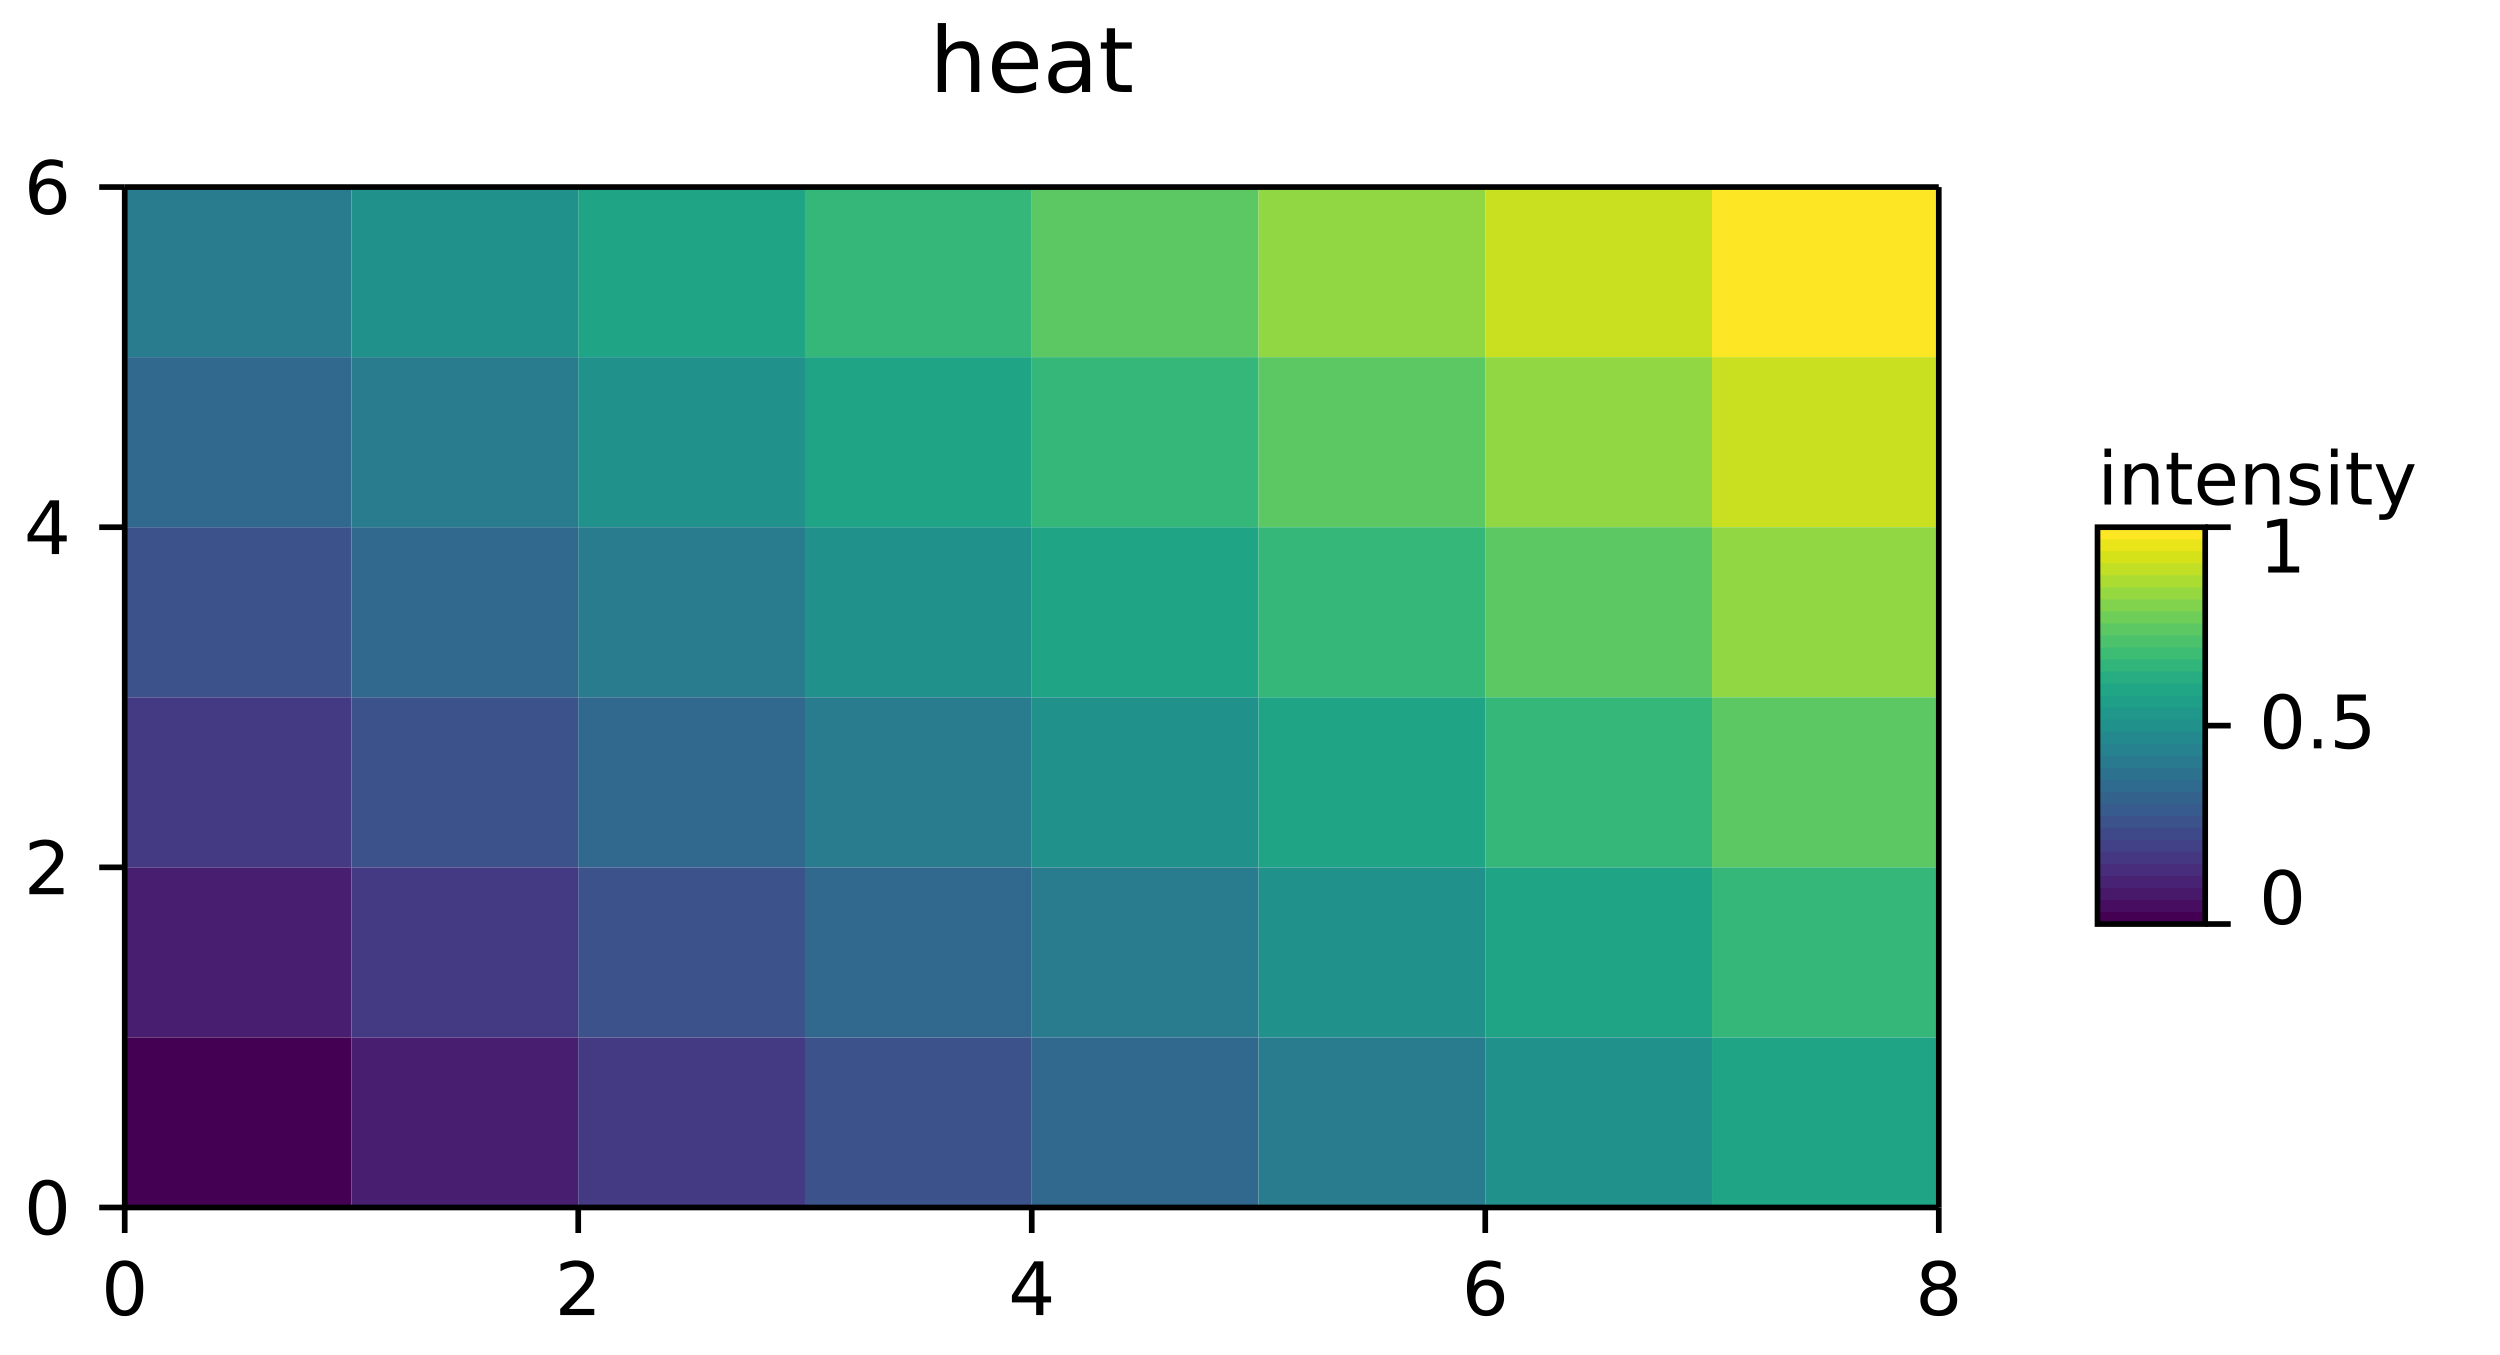
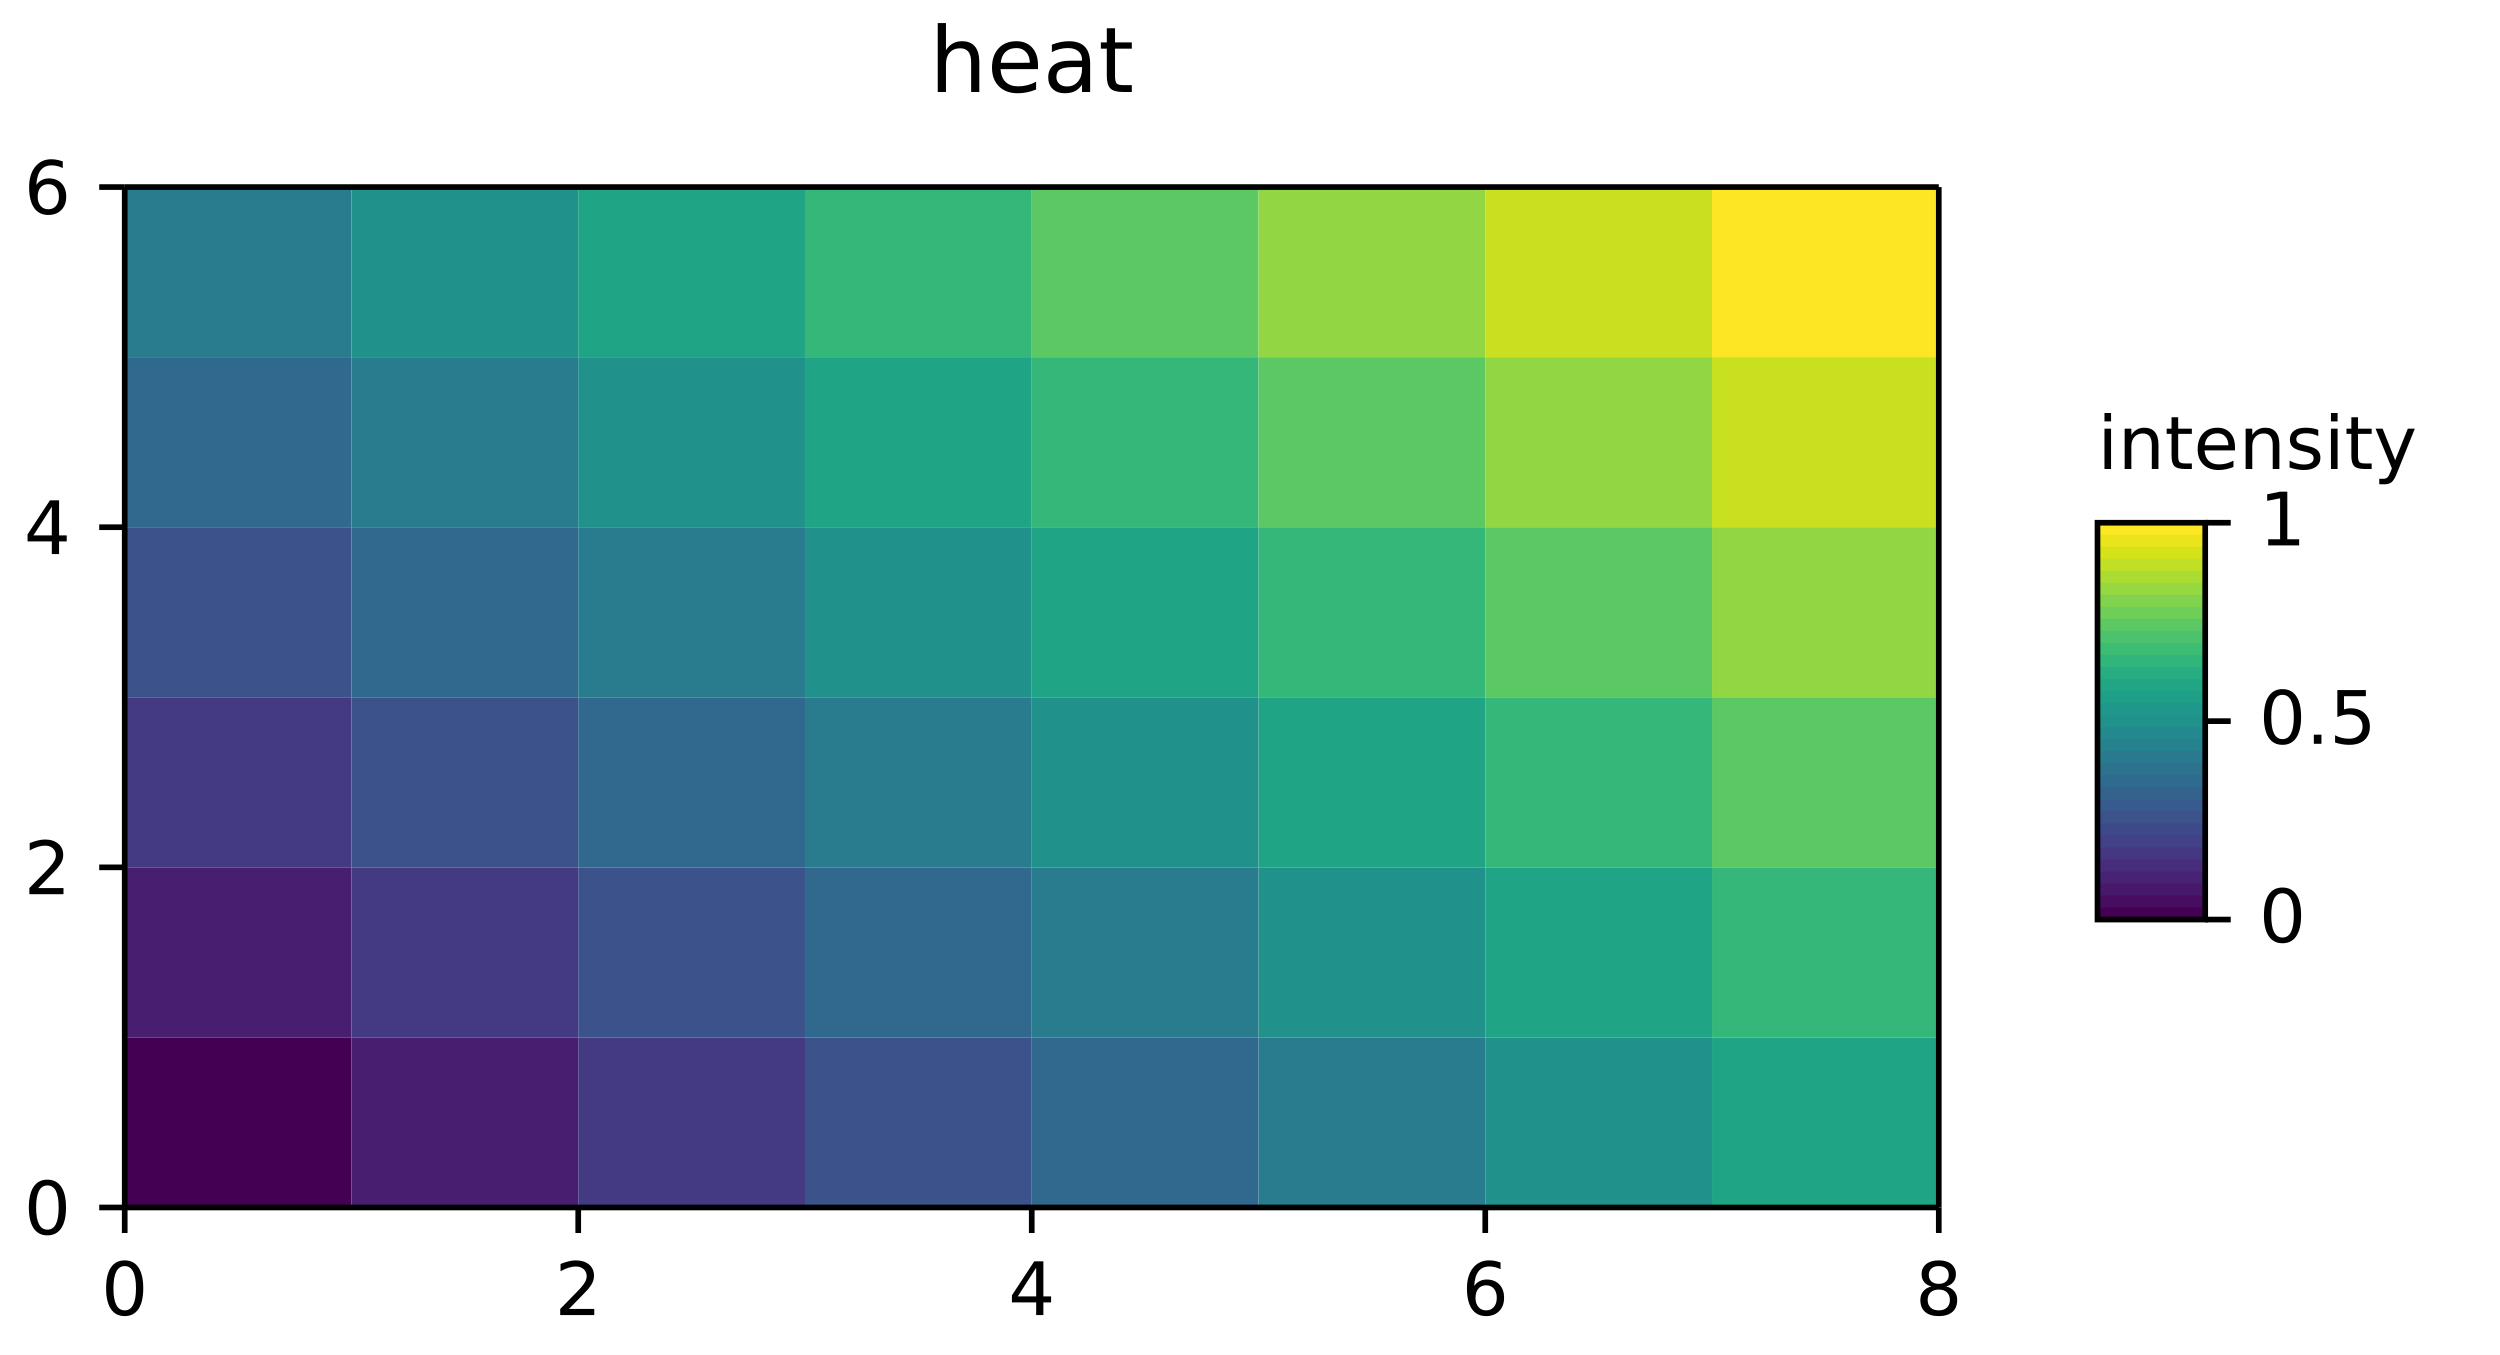
- <svg xmlns="http://www.w3.org/2000/svg" width="441" height="239" viewBox="0 0 441 239" font-family="DejaVu Sans, Bitstream Vera Sans, Verdana, Arial, sans-serif" font-size="11" data-plotlet-version="0.6.2" data-plotlet-schema="2" data-plotlet-kind="layout">
+ <svg xmlns="http://www.w3.org/2000/svg" width="441" height="239" viewBox="0 0 441 239" font-family="DejaVu Sans, Bitstream Vera Sans, Verdana, Arial, sans-serif" font-size="11" data-plotlet-version="0.6.4" data-plotlet-schema="2" data-plotlet-kind="layout">
  <rect width="441" height="239" fill="#fff" />
  <g transform="translate(4,4)">
    <g transform="translate(18.00,29.00)" data-plotlet-kind="panel" data-plotlet-title="heat" data-plotlet-xscale="linear" data-plotlet-yscale="linear" data-plotlet-xlim="0,8" data-plotlet-ylim="0,6" data-plotlet-panel-bbox="4,4,342,231" data-plotlet-data-area="18,29,320,180">
      <svg x="0" y="0" width="320" height="180" overflow="hidden">
        <g class="plotlet-artist" data-plotlet-type="image_cmap" data-plotlet-index="0" data-plotlet-rows="6" data-plotlet-cols="8" data-plotlet-vmin="0" data-plotlet-vmax="1" data-plotlet-cmap="viridis" data-plotlet-data-encoding="rects">
          <rect x="0.00" y="0.00" width="40.00" height="30.00" fill="rgb(40,124,142)" />
          <rect x="40.00" y="0.00" width="40.00" height="30.00" fill="rgb(33,145,140)" />
          <rect x="80.00" y="0.00" width="40.00" height="30.00" fill="rgb(32,164,134)" />
          <rect x="120.00" y="0.00" width="40.00" height="30.00" fill="rgb(53,183,121)" />
          <rect x="160.00" y="0.00" width="40.00" height="30.00" fill="rgb(92,200,99)" />
          <rect x="200.00" y="0.00" width="40.00" height="30.00" fill="rgb(144,215,67)" />
          <rect x="240.00" y="0.00" width="40.00" height="30.00" fill="rgb(200,224,32)" />
          <rect x="280.00" y="0.00" width="40.00" height="30.00" fill="rgb(253,231,37)" />
          <rect x="0.00" y="30.00" width="40.00" height="30.00" fill="rgb(49,104,142)" />
          <rect x="40.00" y="30.00" width="40.00" height="30.00" fill="rgb(40,124,142)" />
          <rect x="80.00" y="30.00" width="40.00" height="30.00" fill="rgb(33,145,140)" />
          <rect x="120.00" y="30.00" width="40.00" height="30.00" fill="rgb(32,164,134)" />
          <rect x="160.00" y="30.00" width="40.00" height="30.00" fill="rgb(53,183,121)" />
          <rect x="200.00" y="30.00" width="40.00" height="30.00" fill="rgb(92,200,99)" />
          <rect x="240.00" y="30.00" width="40.00" height="30.00" fill="rgb(144,215,67)" />
          <rect x="280.00" y="30.00" width="40.00" height="30.00" fill="rgb(200,224,32)" />
          <rect x="0.00" y="60.00" width="40.00" height="30.00" fill="rgb(59,82,139)" />
          <rect x="40.00" y="60.00" width="40.00" height="30.00" fill="rgb(49,104,142)" />
          <rect x="80.00" y="60.00" width="40.00" height="30.00" fill="rgb(40,124,142)" />
          <rect x="120.00" y="60.00" width="40.00" height="30.00" fill="rgb(33,145,140)" />
          <rect x="160.00" y="60.00" width="40.00" height="30.00" fill="rgb(32,164,134)" />
          <rect x="200.00" y="60.00" width="40.00" height="30.00" fill="rgb(53,183,121)" />
          <rect x="240.00" y="60.00" width="40.00" height="30.00" fill="rgb(92,200,99)" />
          <rect x="280.00" y="60.00" width="40.00" height="30.00" fill="rgb(144,215,67)" />
          <rect x="0.00" y="90.00" width="40.00" height="30.00" fill="rgb(68,58,131)" />
          <rect x="40.00" y="90.00" width="40.00" height="30.00" fill="rgb(59,82,139)" />
          <rect x="80.00" y="90.00" width="40.00" height="30.00" fill="rgb(49,104,142)" />
          <rect x="120.00" y="90.00" width="40.00" height="30.00" fill="rgb(40,124,142)" />
          <rect x="160.00" y="90.00" width="40.00" height="30.00" fill="rgb(33,145,140)" />
          <rect x="200.00" y="90.00" width="40.00" height="30.00" fill="rgb(32,164,134)" />
          <rect x="240.00" y="90.00" width="40.00" height="30.00" fill="rgb(53,183,121)" />
          <rect x="280.00" y="90.00" width="40.00" height="30.00" fill="rgb(92,200,99)" />
          <rect x="0.00" y="120.00" width="40.00" height="30.00" fill="rgb(72,31,112)" />
          <rect x="40.00" y="120.00" width="40.00" height="30.00" fill="rgb(68,58,131)" />
          <rect x="80.00" y="120.00" width="40.00" height="30.00" fill="rgb(59,82,139)" />
          <rect x="120.00" y="120.00" width="40.00" height="30.00" fill="rgb(49,104,142)" />
          <rect x="160.00" y="120.00" width="40.00" height="30.00" fill="rgb(40,124,142)" />
          <rect x="200.00" y="120.00" width="40.00" height="30.00" fill="rgb(33,145,140)" />
          <rect x="240.00" y="120.00" width="40.00" height="30.00" fill="rgb(32,164,134)" />
          <rect x="280.00" y="120.00" width="40.00" height="30.00" fill="rgb(53,183,121)" />
          <rect x="0.00" y="150.00" width="40.00" height="30.00" fill="rgb(68,1,84)" />
          <rect x="40.00" y="150.00" width="40.00" height="30.00" fill="rgb(72,31,112)" />
          <rect x="80.00" y="150.00" width="40.00" height="30.00" fill="rgb(68,58,131)" />
          <rect x="120.00" y="150.00" width="40.00" height="30.00" fill="rgb(59,82,139)" />
          <rect x="160.00" y="150.00" width="40.00" height="30.00" fill="rgb(49,104,142)" />
          <rect x="200.00" y="150.00" width="40.00" height="30.00" fill="rgb(40,124,142)" />
          <rect x="240.00" y="150.00" width="40.00" height="30.00" fill="rgb(33,145,140)" />
          <rect x="280.00" y="150.00" width="40.00" height="30.00" fill="rgb(32,164,134)" />
        </g>
      </svg>
      <line x1="0.00" x2="320.00" y1="0.00" y2="0.00" stroke="#000000" stroke-width="1.00" />
      <line x1="0.00" x2="320.00" y1="180.00" y2="180.00" stroke="#000000" stroke-width="1.00" />
      <line x1="0.00" x2="0.00" y1="0.00" y2="180.00" stroke="#000000" stroke-width="1.00" />
      <line x1="320.00" x2="320.00" y1="0.00" y2="180.00" stroke="#000000" stroke-width="1.00" />
      <line x1="0.00" x2="0.00" y1="180.00" y2="184.50" stroke="#000000" stroke-width="1.00" />
      <path d="M-0.00 190.34Q-0.99 190.34 -1.49 191.32Q-1.99 192.29 -1.99 194.25Q-1.99 196.20 -1.49 197.17Q-0.99 198.15 -0.00 198.15Q0.99 198.15 1.49 197.17Q1.99 196.20 1.99 194.25Q1.99 192.29 1.49 191.32Q0.99 190.34 -0.00 190.34ZM-0.00 189.33Q1.59 189.33 2.43 190.59Q3.27 191.85 3.27 194.25Q3.27 196.64 2.43 197.90Q1.59 199.16 -0.00 199.16Q-1.60 199.16 -2.44 197.90Q-3.28 196.64 -3.28 194.25Q-3.28 191.85 -2.44 190.59Q-1.60 189.33 -0.00 189.33Z" fill="#000" />
      <line x1="80.00" x2="80.00" y1="180.00" y2="184.50" stroke="#000000" stroke-width="1.00" />
      <path d="M78.36 197.90H82.83V198.98H76.82V197.90Q77.55 197.14 78.81 195.87Q80.07 194.60 80.39 194.23Q81.01 193.54 81.25 193.06Q81.49 192.58 81.49 192.12Q81.49 191.36 80.96 190.88Q80.43 190.41 79.58 190.41Q78.98 190.41 78.31 190.62Q77.64 190.83 76.88 191.25V189.96Q77.65 189.65 78.33 189.49Q79.00 189.33 79.56 189.33Q81.03 189.33 81.91 190.06Q82.78 190.80 82.78 192.03Q82.78 192.62 82.56 193.14Q82.35 193.66 81.77 194.38Q81.61 194.56 80.76 195.44Q79.91 196.32 78.36 197.90Z" fill="#000" />
      <line x1="160.00" x2="160.00" y1="180.00" y2="184.50" stroke="#000000" stroke-width="1.00" />
      <path d="M160.78 190.62 157.54 195.68H160.78ZM160.44 189.50H162.05V195.68H163.41V196.74H162.05V198.98H160.78V196.74H156.50V195.50Z" fill="#000" />
      <line x1="240.00" x2="240.00" y1="180.00" y2="184.50" stroke="#000000" stroke-width="1.00" />
      <path d="M240.16 193.73Q239.29 193.73 238.79 194.32Q238.28 194.91 238.28 195.94Q238.28 196.96 238.79 197.55Q239.29 198.15 240.16 198.15Q241.02 198.15 241.52 197.55Q242.03 196.96 242.03 195.94Q242.03 194.91 241.52 194.32Q241.02 193.73 240.16 193.73ZM242.70 189.71V190.88Q242.22 190.65 241.73 190.53Q241.23 190.41 240.75 190.41Q239.48 190.41 238.81 191.26Q238.14 192.12 238.05 193.85Q238.42 193.30 238.99 193.01Q239.55 192.71 240.23 192.71Q241.66 192.71 242.49 193.58Q243.32 194.44 243.32 195.94Q243.32 197.40 242.45 198.28Q241.59 199.16 240.16 199.16Q238.51 199.16 237.64 197.90Q236.77 196.64 236.77 194.25Q236.77 192.00 237.84 190.66Q238.91 189.33 240.70 189.33Q241.18 189.33 241.68 189.42Q242.17 189.52 242.70 189.71Z" fill="#000" />
      <line x1="320.00" x2="320.00" y1="180.00" y2="184.50" stroke="#000000" stroke-width="1.00" />
      <path d="M320.00 194.48Q319.08 194.48 318.56 194.97Q318.04 195.45 318.04 196.31Q318.04 197.17 318.56 197.66Q319.08 198.15 320.00 198.15Q320.91 198.15 321.44 197.65Q321.96 197.16 321.96 196.31Q321.96 195.45 321.44 194.97Q320.92 194.48 320.00 194.48ZM318.71 193.93Q317.89 193.73 317.43 193.16Q316.97 192.60 316.97 191.79Q316.97 190.65 317.78 189.99Q318.59 189.33 320.00 189.33Q321.41 189.33 322.22 189.99Q323.02 190.65 323.02 191.79Q323.02 192.60 322.56 193.16Q322.10 193.73 321.29 193.93Q322.21 194.15 322.73 194.77Q323.25 195.40 323.25 196.31Q323.25 197.69 322.41 198.42Q321.56 199.16 320.00 199.16Q318.43 199.16 317.59 198.42Q316.75 197.69 316.75 196.31Q316.75 195.40 317.27 194.77Q317.79 194.15 318.71 193.93ZM318.24 191.91Q318.24 192.64 318.71 193.05Q319.17 193.47 320.00 193.47Q320.82 193.47 321.29 193.05Q321.76 192.64 321.76 191.91Q321.76 191.17 321.29 190.76Q320.82 190.34 320.00 190.34Q319.17 190.34 318.71 190.76Q318.24 191.17 318.24 191.91Z" fill="#000" />
      <line x1="0.00" x2="-4.50" y1="180.00" y2="180.00" stroke="#000000" stroke-width="1.00" />
      <path d="M-13.64 176.11Q-14.63 176.11 -15.13 177.08Q-15.63 178.05 -15.63 180.01Q-15.63 181.96 -15.13 182.93Q-14.63 183.91 -13.64 183.91Q-12.64 183.91 -12.14 182.93Q-11.65 181.96 -11.65 180.01Q-11.65 178.05 -12.14 177.08Q-12.64 176.11 -13.64 176.11ZM-13.64 175.09Q-12.05 175.09 -11.20 176.35Q-10.36 177.61 -10.36 180.01Q-10.36 182.40 -11.20 183.66Q-12.05 184.92 -13.64 184.92Q-15.23 184.92 -16.07 183.66Q-16.91 182.40 -16.91 180.01Q-16.91 177.61 -16.07 176.35Q-15.23 175.09 -13.64 175.09Z" fill="#000" />
      <line x1="0.00" x2="-4.50" y1="120.00" y2="120.00" stroke="#000000" stroke-width="1.00" />
      <path d="M-15.28 123.66H-10.80V124.74H-16.82V123.66Q-16.09 122.90 -14.83 121.63Q-13.57 120.36 -13.25 119.99Q-12.63 119.30 -12.39 118.82Q-12.14 118.34 -12.14 117.88Q-12.14 117.12 -12.67 116.65Q-13.20 116.17 -14.05 116.17Q-14.65 116.17 -15.32 116.38Q-15.99 116.59 -16.76 117.01V115.72Q-15.98 115.41 -15.31 115.25Q-14.64 115.09 -14.08 115.09Q-12.60 115.09 -11.73 115.83Q-10.85 116.56 -10.85 117.79Q-10.85 118.38 -11.07 118.90Q-11.29 119.43 -11.87 120.14Q-12.03 120.32 -12.88 121.20Q-13.73 122.08 -15.28 123.66Z" fill="#000" />
      <line x1="0.00" x2="-4.50" y1="60.00" y2="60.00" stroke="#000000" stroke-width="1.00" />
      <path d="M-12.86 56.38 -16.10 61.44H-12.86ZM-13.19 55.26H-11.58V61.44H-10.23V62.50H-11.58V64.74H-12.86V62.50H-17.14V61.27Z" fill="#000" />
      <line x1="0.00" x2="-4.50" y1="0.00" y2="0.00" stroke="#000000" stroke-width="1.00" />
      <path d="M-13.48 -0.51Q-14.34 -0.51 -14.85 0.08Q-15.35 0.67 -15.35 1.70Q-15.35 2.72 -14.85 3.31Q-14.34 3.91 -13.48 3.91Q-12.62 3.91 -12.11 3.31Q-11.61 2.72 -11.61 1.70Q-11.61 0.67 -12.11 0.08Q-12.62 -0.51 -13.48 -0.51ZM-10.93 -4.53V-3.36Q-11.42 -3.59 -11.91 -3.71Q-12.40 -3.83 -12.88 -3.83Q-14.15 -3.83 -14.82 -2.97Q-15.49 -2.12 -15.59 -0.38Q-15.21 -0.94 -14.65 -1.23Q-14.08 -1.53 -13.40 -1.53Q-11.98 -1.53 -11.15 -0.66Q-10.32 0.21 -10.32 1.70Q-10.32 3.16 -11.18 4.04Q-12.05 4.92 -13.48 4.92Q-15.12 4.92 -15.99 3.66Q-16.86 2.40 -16.86 0.01Q-16.86 -2.24 -15.80 -3.57Q-14.73 -4.91 -12.93 -4.91Q-12.45 -4.91 -11.96 -4.81Q-11.47 -4.72 -10.93 -4.53Z" fill="#000" />
      <path d="M150.75 -22.05V-16.77H149.31V-22.01Q149.31 -23.25 148.83 -23.87Q148.34 -24.48 147.38 -24.48Q146.21 -24.48 145.54 -23.74Q144.87 -23.00 144.87 -21.72V-16.77H143.42V-28.93H144.87V-24.16Q145.38 -24.95 146.08 -25.34Q146.78 -25.73 147.70 -25.73Q149.20 -25.73 149.98 -24.80Q150.75 -23.87 150.75 -22.05ZM161.10 -21.51V-20.80H154.49Q154.59 -19.32 155.39 -18.54Q156.19 -17.77 157.62 -17.77Q158.45 -17.77 159.22 -17.97Q160.00 -18.17 160.77 -18.58V-17.22Q159.99 -16.89 159.18 -16.72Q158.37 -16.55 157.53 -16.55Q155.44 -16.55 154.21 -17.77Q152.99 -18.98 152.99 -21.06Q152.99 -23.21 154.15 -24.47Q155.31 -25.73 157.28 -25.73Q159.05 -25.73 160.07 -24.60Q161.10 -23.46 161.10 -21.51ZM159.66 -21.93Q159.65 -23.11 159.00 -23.81Q158.36 -24.52 157.30 -24.52Q156.09 -24.52 155.37 -23.84Q154.65 -23.16 154.54 -21.92ZM167.44 -21.17Q165.70 -21.17 165.02 -20.77Q164.35 -20.38 164.35 -19.41Q164.35 -18.65 164.86 -18.20Q165.36 -17.75 166.23 -17.75Q167.42 -17.75 168.14 -18.60Q168.87 -19.45 168.87 -20.85V-21.17ZM170.30 -21.77V-16.77H168.87V-18.10Q168.38 -17.30 167.64 -16.93Q166.91 -16.55 165.84 -16.55Q164.50 -16.55 163.71 -17.30Q162.91 -18.05 162.91 -19.32Q162.91 -20.80 163.90 -21.55Q164.89 -22.30 166.85 -22.30H168.87V-22.44Q168.87 -23.43 168.21 -23.97Q167.56 -24.52 166.38 -24.52Q165.63 -24.52 164.92 -24.34Q164.21 -24.16 163.55 -23.80V-25.12Q164.34 -25.43 165.09 -25.58Q165.83 -25.73 166.53 -25.73Q168.43 -25.73 169.37 -24.75Q170.30 -23.77 170.30 -21.77ZM174.69 -28.01V-25.52H177.65V-24.41H174.69V-19.66Q174.69 -18.59 174.98 -18.28Q175.27 -17.98 176.17 -17.98H177.65V-16.77H176.17Q174.51 -16.77 173.88 -17.39Q173.24 -18.02 173.24 -19.66V-24.41H172.19V-25.52H173.24V-28.01Z" fill="#000" />
    </g>
    <g transform="translate(355.00,0.00)" data-plotlet-kind="legend" data-plotlet-legend-bbox="359,4,78,231">
-       <g transform="translate(0,64.00)">
+       <g transform="translate(0,57.73)">
        <path d="M12.23 13.89H13.39V21.00H12.23ZM12.23 11.12H13.39V12.60H12.23ZM21.75 16.71V21.00H20.58V16.75Q20.58 15.74 20.19 15.24Q19.79 14.73 19.00 14.73Q18.06 14.73 17.51 15.34Q16.97 15.94 16.97 16.98V21.00H15.79V13.89H16.97V15.00Q17.39 14.35 17.95 14.04Q18.52 13.72 19.26 13.72Q20.49 13.72 21.12 14.48Q21.75 15.24 21.75 16.71ZM25.23 11.87V13.89H27.64V14.80H25.23V18.66Q25.23 19.53 25.47 19.77Q25.71 20.02 26.44 20.02H27.64V21.00H26.44Q25.09 21.00 24.57 20.50Q24.06 19.99 24.06 18.66V14.80H23.20V13.89H24.06V11.87ZM35.25 17.15V17.72H29.88Q29.96 18.93 30.61 19.56Q31.26 20.19 32.42 20.19Q33.10 20.19 33.73 20.03Q34.36 19.86 34.98 19.53V20.64Q34.35 20.90 33.69 21.04Q33.03 21.18 32.35 21.18Q30.65 21.18 29.66 20.19Q28.67 19.20 28.67 17.52Q28.67 15.77 29.61 14.74Q30.55 13.72 32.15 13.72Q33.58 13.72 34.42 14.64Q35.25 15.57 35.25 17.15ZM34.09 16.81Q34.07 15.85 33.55 15.28Q33.03 14.71 32.16 14.71Q31.19 14.71 30.60 15.26Q30.01 15.81 29.92 16.82ZM43.08 16.71V21.00H41.91V16.75Q41.91 15.74 41.52 15.24Q41.13 14.73 40.34 14.73Q39.39 14.73 38.85 15.34Q38.30 15.94 38.30 16.98V21.00H37.13V13.89H38.30V15.00Q38.72 14.35 39.29 14.04Q39.86 13.72 40.60 13.72Q41.82 13.72 42.45 14.48Q43.08 15.24 43.08 16.71ZM49.94 14.10V15.20Q49.45 14.95 48.91 14.82Q48.38 14.70 47.81 14.70Q46.94 14.70 46.51 14.96Q46.07 15.23 46.07 15.76Q46.07 16.17 46.38 16.40Q46.69 16.63 47.63 16.84L48.03 16.93Q49.28 17.20 49.80 17.68Q50.32 18.17 50.32 19.04Q50.32 20.03 49.54 20.61Q48.76 21.18 47.38 21.18Q46.81 21.18 46.19 21.07Q45.58 20.96 44.89 20.74V19.53Q45.54 19.87 46.17 20.04Q46.79 20.21 47.41 20.21Q48.24 20.21 48.68 19.92Q49.12 19.64 49.12 19.13Q49.12 18.65 48.80 18.40Q48.48 18.14 47.40 17.91L46.99 17.81Q45.91 17.58 45.42 17.11Q44.94 16.64 44.94 15.81Q44.94 14.81 45.65 14.27Q46.36 13.72 47.67 13.72Q48.32 13.72 48.89 13.81Q49.46 13.91 49.94 14.10ZM52.18 13.89H53.35V21.00H52.18ZM52.18 11.12H53.35V12.60H52.18ZM56.95 11.87V13.89H59.36V14.80H56.95V18.66Q56.95 19.53 57.19 19.77Q57.43 20.02 58.16 20.02H59.36V21.00H58.16Q56.80 21.00 56.29 20.50Q55.78 19.99 55.78 18.66V14.80H54.92V13.89H55.78V11.87ZM63.85 21.66Q63.36 22.93 62.89 23.32Q62.42 23.70 61.63 23.70H60.70V22.73H61.38Q61.86 22.73 62.13 22.50Q62.40 22.27 62.72 21.42L62.93 20.89L60.05 13.89H61.29L63.51 19.45L65.74 13.89H66.97Z" fill="#000" />
-         <rect x="11.00" y="25.00" width="19.00" height="3.12" fill="rgb(253,231,37)" />
-         <rect x="11.00" y="27.12" width="19.00" height="3.12" fill="rgb(234,229,26)" />
-         <rect x="11.00" y="29.24" width="19.00" height="3.12" fill="rgb(213,226,26)" />
-         <rect x="11.00" y="31.36" width="19.00" height="3.12" fill="rgb(192,223,37)" />
-         <rect x="11.00" y="33.48" width="19.00" height="3.12" fill="rgb(170,220,50)" />
-         <rect x="11.00" y="35.61" width="19.00" height="3.12" fill="rgb(149,216,64)" />
-         <rect x="11.00" y="37.73" width="19.00" height="3.12" fill="rgb(129,211,77)" />
-         <rect x="11.00" y="39.85" width="19.00" height="3.12" fill="rgb(110,206,88)" />
-         <rect x="11.00" y="41.97" width="19.00" height="3.12" fill="rgb(92,200,99)" />
-         <rect x="11.00" y="44.09" width="19.00" height="3.12" fill="rgb(76,194,108)" />
-         <rect x="11.00" y="46.21" width="19.00" height="3.12" fill="rgb(61,188,116)" />
-         <rect x="11.00" y="48.33" width="19.00" height="3.12" fill="rgb(49,181,123)" />
-         <rect x="11.00" y="50.45" width="19.00" height="3.12" fill="rgb(39,173,129)" />
-         <rect x="11.00" y="52.58" width="19.00" height="3.12" fill="rgb(33,166,133)" />
-         <rect x="11.00" y="54.70" width="19.00" height="3.12" fill="rgb(31,159,136)" />
-         <rect x="11.00" y="56.82" width="19.00" height="3.12" fill="rgb(31,151,139)" />
-         <rect x="11.00" y="58.94" width="19.00" height="3.12" fill="rgb(33,145,140)" />
-         <rect x="11.00" y="61.06" width="19.00" height="3.12" fill="rgb(35,137,142)" />
-         <rect x="11.00" y="63.18" width="19.00" height="3.12" fill="rgb(38,130,142)" />
-         <rect x="11.00" y="65.30" width="19.00" height="3.12" fill="rgb(41,122,142)" />
-         <rect x="11.00" y="67.42" width="19.00" height="3.12" fill="rgb(44,114,142)" />
-         <rect x="11.00" y="69.55" width="19.00" height="3.12" fill="rgb(47,107,142)" />
-         <rect x="11.00" y="71.67" width="19.00" height="3.12" fill="rgb(51,99,141)" />
-         <rect x="11.00" y="73.79" width="19.00" height="3.12" fill="rgb(55,91,141)" />
-         <rect x="11.00" y="75.91" width="19.00" height="3.12" fill="rgb(59,82,139)" />
-         <rect x="11.00" y="78.03" width="19.00" height="3.12" fill="rgb(62,73,137)" />
-         <rect x="11.00" y="80.15" width="19.00" height="3.12" fill="rgb(66,64,134)" />
-         <rect x="11.00" y="82.27" width="19.00" height="3.12" fill="rgb(69,55,129)" />
-         <rect x="11.00" y="84.39" width="19.00" height="3.12" fill="rgb(71,45,123)" />
-         <rect x="11.00" y="86.52" width="19.00" height="3.12" fill="rgb(72,35,116)" />
-         <rect x="11.00" y="88.64" width="19.00" height="3.12" fill="rgb(72,24,106)" />
-         <rect x="11.00" y="90.76" width="19.00" height="3.12" fill="rgb(71,13,96)" />
-         <rect x="11.00" y="92.88" width="19.00" height="2.12" fill="rgb(68,1,84)" />
-         <rect x="11.00" y="25.00" width="19.00" height="70.00" fill="none" stroke="#000000" stroke-width="1.00" />
-         <line x1="30.00" x2="34.50" y1="95.00" y2="95.00" stroke="#000000" stroke-width="1.00" />
-         <path d="M43.63 86.37Q42.64 86.37 42.14 87.34Q41.65 88.32 41.65 90.27Q41.65 92.22 42.14 93.19Q42.64 94.17 43.63 94.17Q44.63 94.17 45.13 93.19Q45.63 92.22 45.63 90.27Q45.63 88.32 45.13 87.34Q44.63 86.37 43.63 86.37ZM43.63 85.35Q45.23 85.35 46.07 86.61Q46.91 87.87 46.91 90.27Q46.91 92.66 46.07 93.92Q45.23 95.18 43.63 95.18Q42.04 95.18 41.20 93.92Q40.36 92.66 40.36 90.27Q40.36 87.87 41.20 86.61Q42.04 85.35 43.63 85.35Z" fill="#000" />
-         <line x1="30.00" x2="34.50" y1="60.00" y2="60.00" stroke="#000000" stroke-width="1.00" />
-         <path d="M43.63 55.37Q42.64 55.37 42.14 56.34Q41.65 57.32 41.65 59.27Q41.65 61.22 42.14 62.19Q42.64 63.17 43.63 63.17Q44.63 63.17 45.13 62.19Q45.63 61.22 45.63 59.27Q45.63 57.32 45.13 56.34Q44.63 55.37 43.63 55.37ZM43.63 54.35Q45.23 54.35 46.07 55.61Q46.91 56.87 46.91 59.27Q46.91 61.66 46.07 62.92Q45.23 64.18 43.63 64.18Q42.04 64.18 41.20 62.92Q40.36 61.66 40.36 59.27Q40.36 56.87 41.20 55.61Q42.04 54.35 43.63 54.35ZM49.16 62.39H50.50V64.00H49.16ZM53.31 54.52H58.34V55.60H54.48V57.93Q54.76 57.83 55.04 57.78Q55.32 57.73 55.60 57.73Q57.18 57.73 58.11 58.60Q59.04 59.47 59.04 60.96Q59.04 62.49 58.09 63.34Q57.13 64.18 55.40 64.18Q54.80 64.18 54.19 64.08Q53.57 63.98 52.91 63.78V62.49Q53.48 62.80 54.09 62.95Q54.70 63.10 55.38 63.10Q56.47 63.10 57.11 62.53Q57.76 61.95 57.76 60.96Q57.76 59.97 57.11 59.39Q56.47 58.81 55.38 58.81Q54.86 58.81 54.35 58.93Q53.84 59.04 53.31 59.28Z" fill="#000" />
-         <line x1="30.00" x2="34.50" y1="25.00" y2="25.00" stroke="#000000" stroke-width="1.00" />
-         <path d="M41.11 31.92H43.21V24.69L40.93 25.15V23.98L43.19 23.52H44.48V31.92H46.57V33.00H41.11Z" fill="#000" />
+         <rect x="11.00" y="30.48" width="19.00" height="3.12" fill="rgb(253,231,37)" />
+         <rect x="11.00" y="32.60" width="19.00" height="3.12" fill="rgb(234,229,26)" />
+         <rect x="11.00" y="34.72" width="19.00" height="3.12" fill="rgb(213,226,26)" />
+         <rect x="11.00" y="36.84" width="19.00" height="3.12" fill="rgb(192,223,37)" />
+         <rect x="11.00" y="38.96" width="19.00" height="3.12" fill="rgb(170,220,50)" />
+         <rect x="11.00" y="41.08" width="19.00" height="3.12" fill="rgb(149,216,64)" />
+         <rect x="11.00" y="43.20" width="19.00" height="3.12" fill="rgb(129,211,77)" />
+         <rect x="11.00" y="45.33" width="19.00" height="3.12" fill="rgb(110,206,88)" />
+         <rect x="11.00" y="47.45" width="19.00" height="3.12" fill="rgb(92,200,99)" />
+         <rect x="11.00" y="49.57" width="19.00" height="3.12" fill="rgb(76,194,108)" />
+         <rect x="11.00" y="51.69" width="19.00" height="3.12" fill="rgb(61,188,116)" />
+         <rect x="11.00" y="53.81" width="19.00" height="3.12" fill="rgb(49,181,123)" />
+         <rect x="11.00" y="55.93" width="19.00" height="3.12" fill="rgb(39,173,129)" />
+         <rect x="11.00" y="58.05" width="19.00" height="3.12" fill="rgb(33,166,133)" />
+         <rect x="11.00" y="60.17" width="19.00" height="3.12" fill="rgb(31,159,136)" />
+         <rect x="11.00" y="62.30" width="19.00" height="3.12" fill="rgb(31,151,139)" />
+         <rect x="11.00" y="64.42" width="19.00" height="3.12" fill="rgb(33,145,140)" />
+         <rect x="11.00" y="66.54" width="19.00" height="3.12" fill="rgb(35,137,142)" />
+         <rect x="11.00" y="68.66" width="19.00" height="3.12" fill="rgb(38,130,142)" />
+         <rect x="11.00" y="70.78" width="19.00" height="3.12" fill="rgb(41,122,142)" />
+         <rect x="11.00" y="72.90" width="19.00" height="3.12" fill="rgb(44,114,142)" />
+         <rect x="11.00" y="75.02" width="19.00" height="3.12" fill="rgb(47,107,142)" />
+         <rect x="11.00" y="77.14" width="19.00" height="3.12" fill="rgb(51,99,141)" />
+         <rect x="11.00" y="79.26" width="19.00" height="3.12" fill="rgb(55,91,141)" />
+         <rect x="11.00" y="81.39" width="19.00" height="3.12" fill="rgb(59,82,139)" />
+         <rect x="11.00" y="83.51" width="19.00" height="3.12" fill="rgb(62,73,137)" />
+         <rect x="11.00" y="85.63" width="19.00" height="3.12" fill="rgb(66,64,134)" />
+         <rect x="11.00" y="87.75" width="19.00" height="3.12" fill="rgb(69,55,129)" />
+         <rect x="11.00" y="89.87" width="19.00" height="3.12" fill="rgb(71,45,123)" />
+         <rect x="11.00" y="91.99" width="19.00" height="3.12" fill="rgb(72,35,116)" />
+         <rect x="11.00" y="94.11" width="19.00" height="3.12" fill="rgb(72,24,106)" />
+         <rect x="11.00" y="96.23" width="19.00" height="3.12" fill="rgb(71,13,96)" />
+         <rect x="11.00" y="98.36" width="19.00" height="2.12" fill="rgb(68,1,84)" />
+         <rect x="11.00" y="30.48" width="19.00" height="70.00" fill="none" stroke="#000000" stroke-width="1.00" />
+         <line x1="30.00" x2="34.50" y1="100.48" y2="100.48" stroke="#000000" stroke-width="1.00" />
+         <path d="M43.63 95.84Q42.64 95.84 42.14 96.82Q41.65 97.79 41.65 99.75Q41.65 101.70 42.14 102.67Q42.64 103.65 43.63 103.65Q44.63 103.65 45.13 102.67Q45.63 101.70 45.63 99.75Q45.63 97.79 45.13 96.82Q44.63 95.84 43.63 95.84ZM43.63 94.83Q45.23 94.83 46.07 96.09Q46.91 97.35 46.91 99.75Q46.91 102.14 46.07 103.40Q45.23 104.66 43.63 104.66Q42.04 104.66 41.20 103.40Q40.36 102.14 40.36 99.75Q40.36 97.35 41.20 96.09Q42.04 94.83 43.63 94.83Z" fill="#000" />
+         <line x1="30.00" x2="34.50" y1="65.48" y2="65.48" stroke="#000000" stroke-width="1.00" />
+         <path d="M43.63 60.84Q42.64 60.84 42.14 61.82Q41.65 62.79 41.65 64.75Q41.65 66.70 42.14 67.67Q42.64 68.65 43.63 68.65Q44.63 68.65 45.13 67.67Q45.63 66.70 45.63 64.75Q45.63 62.79 45.13 61.82Q44.63 60.84 43.63 60.84ZM43.63 59.83Q45.23 59.83 46.07 61.09Q46.91 62.35 46.91 64.75Q46.91 67.14 46.07 68.40Q45.23 69.66 43.63 69.66Q42.04 69.66 41.20 68.40Q40.36 67.14 40.36 64.75Q40.36 62.35 41.20 61.09Q42.04 59.83 43.63 59.83ZM49.16 67.86H50.50V69.48H49.16ZM53.31 60.00H58.34V61.08H54.48V63.40Q54.76 63.31 55.04 63.26Q55.32 63.21 55.60 63.21Q57.18 63.21 58.11 64.08Q59.04 64.95 59.04 66.44Q59.04 67.97 58.09 68.81Q57.13 69.66 55.40 69.66Q54.80 69.66 54.19 69.56Q53.57 69.46 52.91 69.25V67.97Q53.48 68.28 54.09 68.43Q54.70 68.58 55.38 68.58Q56.47 68.58 57.11 68.00Q57.76 67.43 57.76 66.44Q57.76 65.45 57.11 64.87Q56.47 64.29 55.38 64.29Q54.86 64.29 54.35 64.41Q53.84 64.52 53.31 64.76Z" fill="#000" />
+         <line x1="30.00" x2="34.50" y1="30.48" y2="30.48" stroke="#000000" stroke-width="1.00" />
+         <path d="M41.11 33.40H43.21V26.17L40.93 26.62V25.46L43.19 25.00H44.48V33.40H46.57V34.48H41.11Z" fill="#000" />
      </g>
    </g>
  </g>
</svg>
